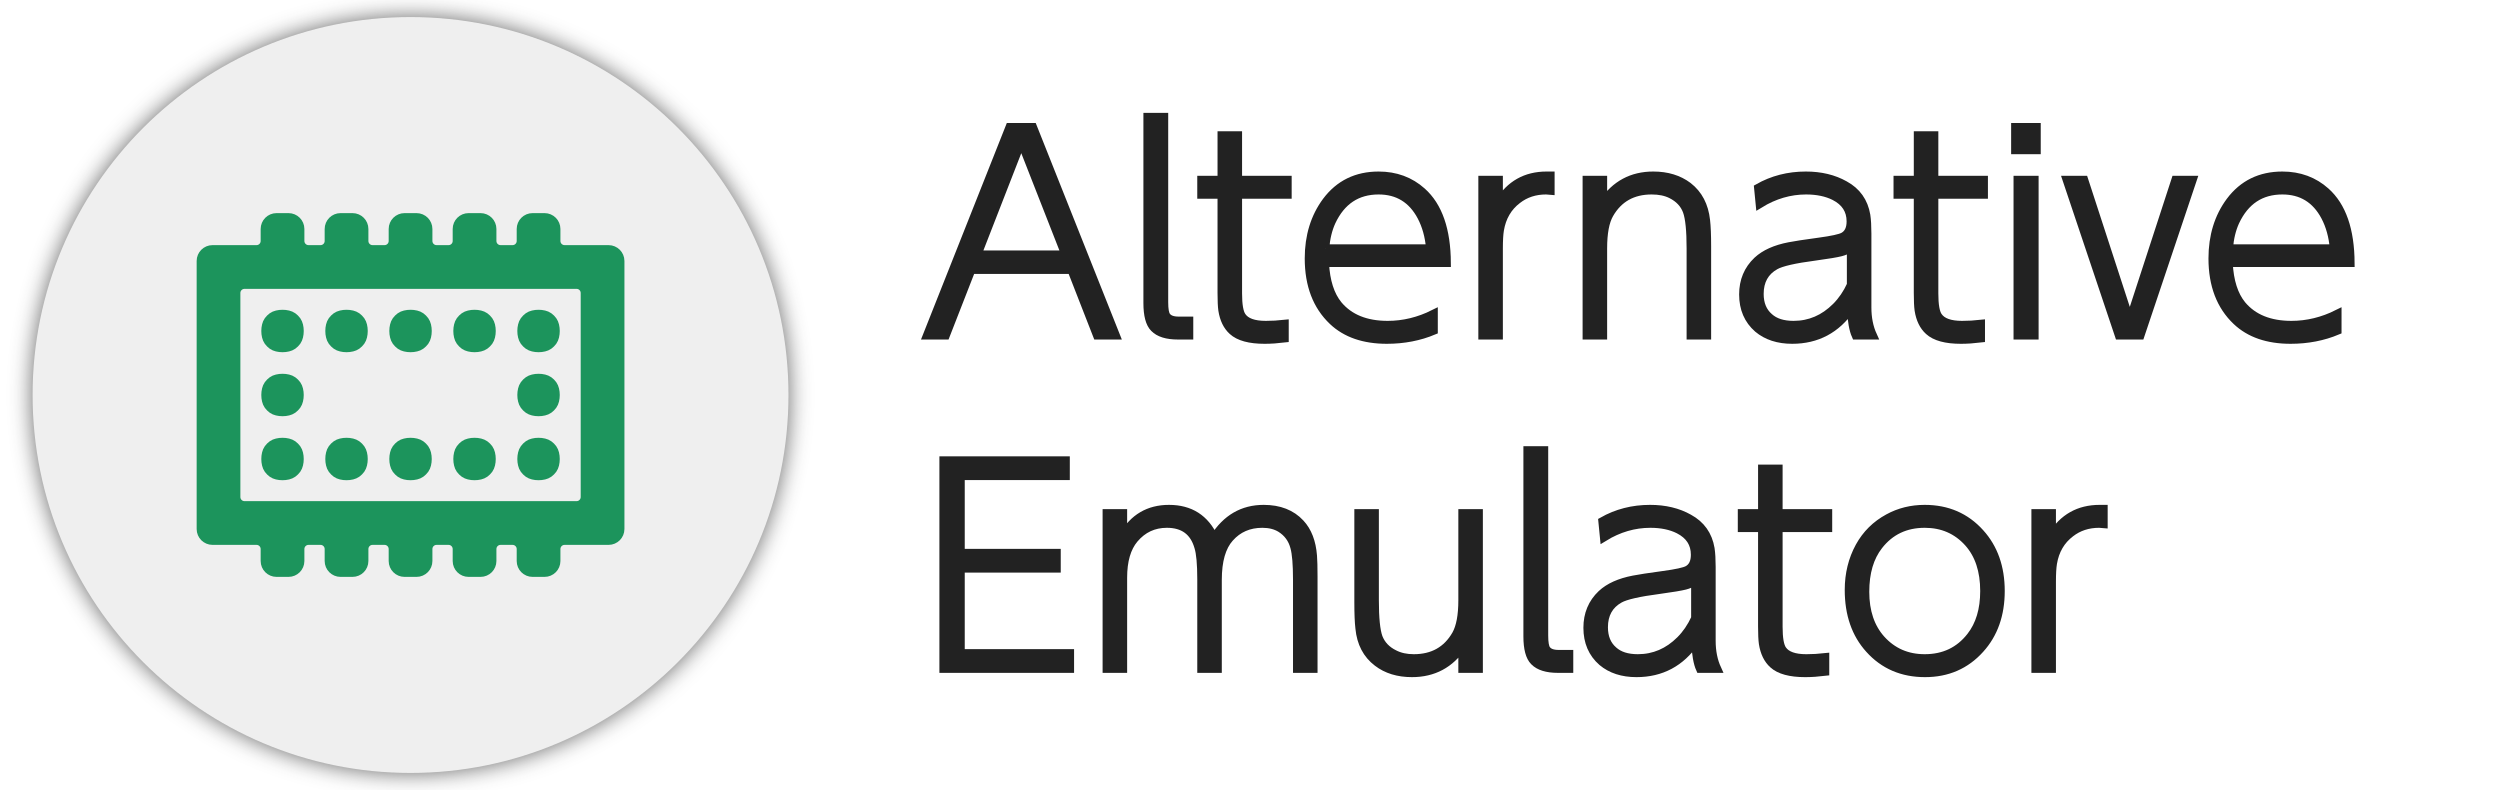
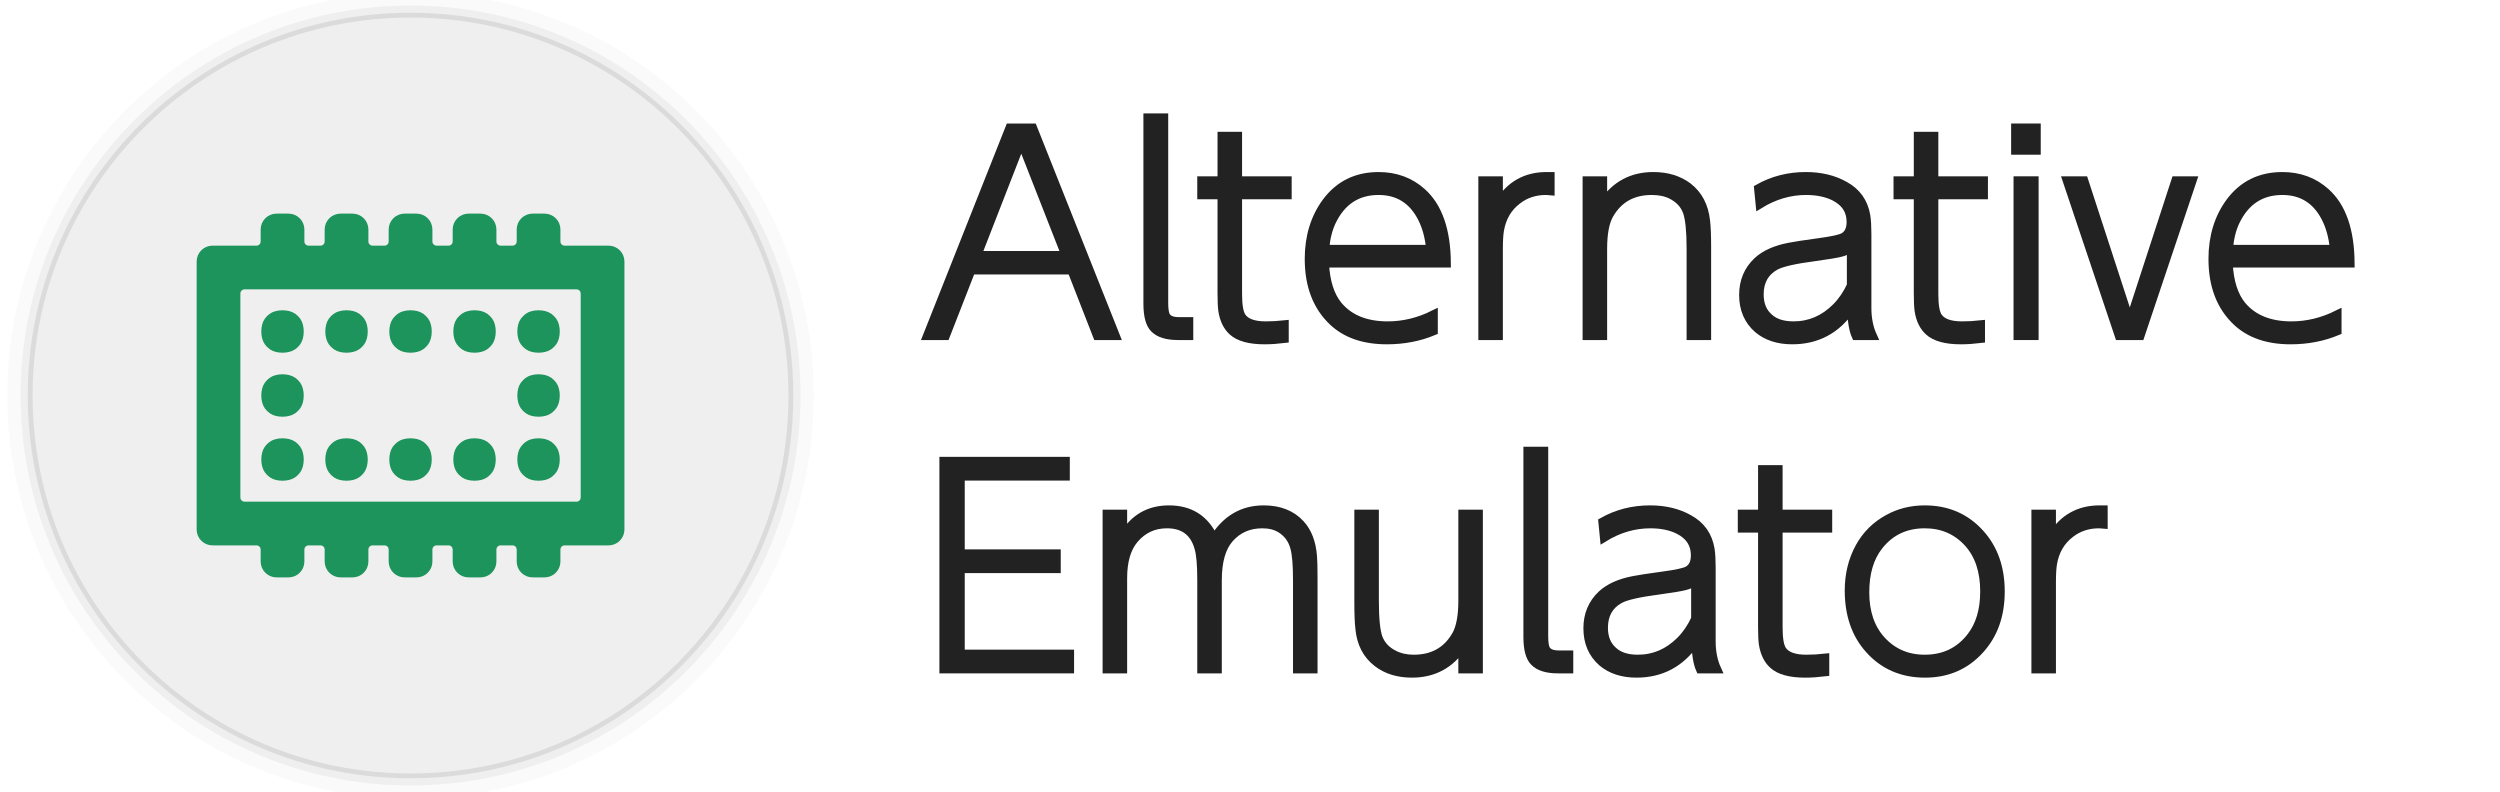
- <svg xmlns="http://www.w3.org/2000/svg" width="2500" height="790" viewBox="0 0 661.458 209.021" version="1.1" id="svg83">
-   <defs id="defs77">
-     <filter style="color-interpolation-filters:sRGB" id="filter1003">
-       <feFlood flood-opacity="0.498" flood-color="rgb(0,0,0)" result="flood" id="feFlood993" />
-       <feComposite in="flood" in2="SourceGraphic" operator="in" result="composite1" id="feComposite995" />
-       <feGaussianBlur in="composite1" stdDeviation="1" result="blur" id="feGaussianBlur997" />
-       <feOffset dx="0" dy="0" result="offset" id="feOffset999" />
-       <feComposite in="SourceGraphic" in2="offset" operator="over" result="fbSourceGraphic" id="feComposite1001" />
-       <feColorMatrix result="fbSourceGraphicAlpha" in="fbSourceGraphic" values="0 0 0 -1 0 0 0 0 -1 0 0 0 0 -1 0 0 0 0 1 0" id="feColorMatrix1005" />
-       <feFlood id="feFlood1007" flood-opacity="0.498" flood-color="rgb(0,0,0)" result="flood" in="fbSourceGraphic" />
-       <feComposite in2="fbSourceGraphic" id="feComposite1009" in="flood" operator="in" result="composite1" />
-       <feGaussianBlur id="feGaussianBlur1011" in="composite1" stdDeviation="1" result="blur" />
-       <feOffset id="feOffset1013" dx="0" dy="0" result="offset" />
-       <feComposite in2="offset" id="feComposite1015" in="fbSourceGraphic" operator="over" result="composite2" />
-     </filter>
-     <filter style="color-interpolation-filters:sRGB" id="filter902">
-       <feFlood flood-opacity="0.691" flood-color="rgb(34,34,34)" result="flood" id="feFlood892" />
-       <feComposite in="flood" in2="SourceGraphic" operator="in" result="composite1" id="feComposite894" />
-       <feGaussianBlur in="composite1" stdDeviation="3" result="blur" id="feGaussianBlur896" />
-       <feOffset dx="0" dy="0" result="offset" id="feOffset898" />
-       <feComposite in="SourceGraphic" in2="offset" operator="over" result="composite2" id="feComposite900" />
-     </filter>
-   </defs>
+ <svg xmlns="http://www.w3.org/2000/svg" width="1024" height="324" viewBox="0 0 661.458 209.021" version="1.1" id="svg83">
+   <g id="layer1" style="opacity:1">
+     <circle id="path31-3" cx="108.621" cy="104.51" style="fill:#a1a1a1;fill-opacity:0.25;stroke-width:0.306" r="101.271" />
+   </g>
+   <g id="g880" style="opacity:1">
+     <circle id="circle878" cx="108.621" cy="104.51" style="fill:#a1a1a1;fill-opacity:0.125;stroke-width:0.312" r="103.172" />
+   </g>
+   <g id="g884" style="opacity:1">
+     <circle id="circle882" cx="108.621" cy="104.51" style="fill:#a1a1a1;fill-opacity:0.062;stroke-width:0.323" r="106.686" />
+   </g>
  <g id="layer3" style="opacity:1" />
  <g id="layer2" style="opacity:1" />
  <g id="layer4">
    <g aria-label="Alternative Emulator " id="text867" style="font-size:63.5px;line-height:1.25;font-family:'Nintendo Switch UI';-inkscape-font-specification:'Nintendo Switch UI';stroke-width:2.117;stroke-miterlimit:4;stroke-dasharray:none">
      <path d="M 283.475,71.42 H 257.017 l -6.773,17.357 h -5.009 l 21.872,-55.174 h 6.209 l 21.943,55.174 h -5.009 z M 281.853,67.328 270.211,37.624 258.64,67.328 Z" style="font-size:70.556px;fill:#222222;fill-opacity:1;stroke:#222222;stroke-width:2.117;stroke-miterlimit:4;stroke-dasharray:none;stroke-opacity:1" id="path916" />
      <path d="m 314.661,84.825 v 3.951 h -2.963 q -4.445,0 -6.35,-1.976 -1.764,-1.764 -1.764,-6.632 V 30.921 h 4.445 v 49.036 q 0,2.822 0.635,3.669 0.847,1.199 3.175,1.199 z" style="font-size:70.556px;fill:#222222;fill-opacity:1;stroke:#222222;stroke-width:2.117;stroke-miterlimit:4;stroke-dasharray:none;stroke-opacity:1" id="path918" />
      <path d="M 323.198,47.572 V 35.789 h 4.374 v 11.783 h 13.123 v 3.951 h -13.123 v 26.106 q 0,4.586 1.058,6.068 1.552,2.258 6.279,2.258 2.469,0 5.009,-0.282 v 3.881 q -2.893,0.353 -5.292,0.353 -5.997,0 -8.537,-2.328 -2.117,-1.905 -2.681,-5.503 -0.212,-1.482 -0.212,-4.586 V 51.523 h -5.362 v -3.951 z" style="font-size:70.556px;fill:#222222;fill-opacity:1;stroke:#222222;stroke-width:2.117;stroke-miterlimit:4;stroke-dasharray:none;stroke-opacity:1" id="path920" />
      <path d="m 379.36,87.507 q -5.715,2.399 -12.418,2.399 -9.102,0 -14.323,-4.939 -6.35,-5.997 -6.35,-16.581 0,-8.89 4.657,-15.169 5.08,-6.773 13.829,-6.773 6.773,0 11.501,4.233 6.491,5.786 6.562,18.909 h -32.244 q 0.353,7.197 3.528,11.077 4.445,5.292 13.053,5.292 6.279,0 12.206,-2.963 z M 350.644,65.705 h 27.728 q -0.423,-4.798 -2.328,-8.396 -3.669,-6.914 -11.289,-6.914 -8.537,0 -12.418,8.255 -1.411,3.104 -1.693,7.056 z" style="font-size:70.556px;fill:#222222;fill-opacity:1;stroke:#222222;stroke-width:2.117;stroke-miterlimit:4;stroke-dasharray:none;stroke-opacity:1" id="path922" />
      <path d="m 396.576,88.777 h -4.374 V 47.572 h 4.374 v 5.997 q 4.374,-7.126 12.629,-7.126 0.423,0 1.058,0 v 4.022 q -0.706,-0.071 -1.199,-0.071 -4.374,0 -7.549,2.469 -3.81,2.893 -4.657,7.973 -0.282,1.693 -0.282,4.868 z" style="font-size:70.556px;fill:#222222;fill-opacity:1;stroke:#222222;stroke-width:2.117;stroke-miterlimit:4;stroke-dasharray:none;stroke-opacity:1" id="path924" />
      <path d="m 424.163,88.777 h -4.374 V 47.572 h 4.374 v 5.997 q 4.798,-7.126 13.264,-7.126 5.503,0 9.243,2.822 4.092,3.175 4.727,9.031 0.282,2.399 0.282,6.914 V 88.777 h -4.374 V 65.705 q 0,-7.056 -0.988,-9.807 -1.058,-2.893 -4.163,-4.445 -2.117,-1.058 -5.151,-1.058 -7.549,0 -11.148,6.279 -1.693,2.963 -1.693,9.031 z" style="font-size:70.556px;fill:#222222;fill-opacity:1;stroke:#222222;stroke-width:2.117;stroke-miterlimit:4;stroke-dasharray:none;stroke-opacity:1" id="path926" />
      <path d="m 489.709,81.65 q -5.715,8.255 -15.522,8.255 -5.574,0 -9.102,-2.963 -3.881,-3.387 -3.881,-9.031 0,-5.433 3.739,-8.961 2.963,-2.752 8.467,-3.81 2.117,-0.423 7.832,-1.199 5.221,-0.706 6.491,-1.411 1.905,-1.058 1.905,-3.951 0,-4.445 -4.304,-6.632 -3.104,-1.552 -7.479,-1.552 -6.421,0 -12.277,3.598 l -0.423,-4.304 q 5.715,-3.246 12.629,-3.246 5.927,0 10.301,2.469 4.798,2.611 5.715,8.043 0.282,1.905 0.282,4.868 v 19.544 q 0,4.163 1.482,7.408 h -4.586 q -0.988,-2.187 -1.27,-7.126 z m 0,-6.279 v -9.807 q -1.27,0.847 -2.681,1.199 -1.623,0.423 -6.773,1.129 -8.114,1.058 -10.513,2.399 -4.163,2.328 -4.163,7.479 0,3.951 2.54,6.138 2.258,2.046 6.421,2.046 6.421,0 11.218,-4.798 2.399,-2.399 3.951,-5.786 z" style="font-size:70.556px;fill:#222222;fill-opacity:1;stroke:#222222;stroke-width:2.117;stroke-miterlimit:4;stroke-dasharray:none;stroke-opacity:1" id="path928" />
      <path d="M 507.418,47.572 V 35.789 h 4.374 v 11.783 h 13.123 v 3.951 h -13.123 v 26.106 q 0,4.586 1.058,6.068 1.552,2.258 6.279,2.258 2.469,0 5.009,-0.282 v 3.881 q -2.893,0.353 -5.292,0.353 -5.997,0 -8.537,-2.328 -2.117,-1.905 -2.681,-5.503 -0.212,-1.482 -0.212,-4.586 V 51.523 h -5.362 v -3.951 z" style="font-size:70.556px;fill:#222222;fill-opacity:1;stroke:#222222;stroke-width:2.117;stroke-miterlimit:4;stroke-dasharray:none;stroke-opacity:1" id="path930" />
      <path d="m 538.886,33.602 v 6.138 h -5.715 v -6.138 z m -0.564,13.97 V 88.777 h -4.516 V 47.572 Z" style="font-size:70.556px;fill:#222222;fill-opacity:1;stroke:#222222;stroke-width:2.117;stroke-miterlimit:4;stroke-dasharray:none;stroke-opacity:1" id="path932" />
      <path d="m 563.51,84.614 12.065,-37.042 h 4.586 l -13.829,41.204 h -5.715 l -13.829,-41.204 h 4.657 z" style="font-size:70.556px;fill:#222222;fill-opacity:1;stroke:#222222;stroke-width:2.117;stroke-miterlimit:4;stroke-dasharray:none;stroke-opacity:1" id="path934" />
      <path d="m 618.473,87.507 q -5.715,2.399 -12.418,2.399 -9.102,0 -14.323,-4.939 -6.35,-5.997 -6.35,-16.581 0,-8.89 4.657,-15.169 5.08,-6.773 13.829,-6.773 6.773,0 11.501,4.233 6.491,5.786 6.562,18.909 h -32.244 q 0.353,7.197 3.528,11.077 4.445,5.292 13.053,5.292 6.279,0 12.206,-2.963 z M 589.757,65.705 h 27.728 q -0.423,-4.798 -2.328,-8.396 -3.669,-6.914 -11.289,-6.914 -8.537,0 -12.418,8.255 -1.411,3.104 -1.693,7.056 z" style="font-size:70.556px;fill:#222222;fill-opacity:1;stroke:#222222;stroke-width:2.117;stroke-miterlimit:4;stroke-dasharray:none;stroke-opacity:1" id="path936" />
      <path d="m 254.195,146.279 h 25.4 v 4.163 h -25.4 v 22.366 h 28.928 v 4.163 h -33.514 v -55.174 h 32.385 v 4.163 h -27.799 z" style="font-size:70.556px;fill:#222222;fill-opacity:1;stroke:#222222;stroke-width:2.117;stroke-miterlimit:4;stroke-dasharray:none;stroke-opacity:1" id="path938" />
      <path d="m 322.21,176.971 h -4.374 v -23.707 q 0,-6.068 -0.776,-8.537 -1.764,-6.138 -8.326,-6.138 -5.221,0 -8.608,4.022 -2.963,3.528 -2.963,10.231 v 24.13 h -4.374 v -41.204 h 4.374 v 5.997 q 4.092,-7.126 12.136,-7.126 8.396,0 11.924,7.62 4.798,-7.62 13.123,-7.62 6.209,0 9.737,3.81 2.893,3.104 3.316,8.608 0.141,1.764 0.141,5.503 v 24.412 h -4.374 V 153.335 q 0,-5.997 -0.706,-8.537 -0.847,-3.246 -3.669,-5.009 -1.976,-1.199 -4.798,-1.199 -5.292,0 -8.608,3.739 -3.175,3.528 -3.175,11.077 z" style="font-size:70.556px;fill:#222222;fill-opacity:1;stroke:#222222;stroke-width:2.117;stroke-miterlimit:4;stroke-dasharray:none;stroke-opacity:1" id="path940" />
      <path d="m 386.91,135.767 h 4.374 v 41.204 h -4.374 v -5.997 q -4.798,7.126 -13.335,7.126 -5.503,0 -9.172,-2.822 -4.163,-3.175 -4.727,-9.031 -0.282,-2.399 -0.282,-6.914 v -23.566 h 4.374 v 23.072 q 0,7.056 0.988,9.807 1.129,2.893 4.163,4.374 2.187,1.129 5.151,1.129 7.549,0 11.148,-6.279 1.693,-3.034 1.693,-9.031 z" style="font-size:70.556px;fill:#222222;fill-opacity:1;stroke:#222222;stroke-width:2.117;stroke-miterlimit:4;stroke-dasharray:none;stroke-opacity:1" id="path942" />
      <path d="m 415.202,173.02 v 3.951 h -2.963 q -4.445,0 -6.35,-1.976 -1.764,-1.764 -1.764,-6.632 v -49.248 h 4.445 v 49.036 q 0,2.822 0.635,3.669 0.847,1.199 3.175,1.199 z" style="font-size:70.556px;fill:#222222;fill-opacity:1;stroke:#222222;stroke-width:2.117;stroke-miterlimit:4;stroke-dasharray:none;stroke-opacity:1" id="path944" />
      <path d="m 448.505,169.845 q -5.715,8.255 -15.522,8.255 -5.574,0 -9.102,-2.963 -3.881,-3.387 -3.881,-9.031 0,-5.433 3.739,-8.961 2.963,-2.752 8.467,-3.81 2.117,-0.423 7.832,-1.199 5.221,-0.706 6.491,-1.411 1.905,-1.058 1.905,-3.951 0,-4.445 -4.304,-6.632 -3.104,-1.552 -7.479,-1.552 -6.421,0 -12.277,3.598 l -0.423,-4.304 q 5.715,-3.246 12.629,-3.246 5.927,0 10.301,2.469 4.798,2.611 5.715,8.043 0.282,1.905 0.282,4.868 v 19.544 q 0,4.163 1.482,7.408 h -4.586 q -0.988,-2.187 -1.27,-7.126 z m 0,-6.279 v -9.807 q -1.27,0.847 -2.681,1.199 -1.623,0.423 -6.773,1.129 -8.114,1.058 -10.513,2.399 -4.163,2.328 -4.163,7.479 0,3.951 2.54,6.138 2.258,2.046 6.421,2.046 6.421,0 11.218,-4.798 2.399,-2.399 3.951,-5.786 z" style="font-size:70.556px;fill:#222222;fill-opacity:1;stroke:#222222;stroke-width:2.117;stroke-miterlimit:4;stroke-dasharray:none;stroke-opacity:1" id="path946" />
      <path d="m 466.214,135.767 v -11.783 h 4.374 v 11.783 h 13.123 v 3.951 h -13.123 v 26.106 q 0,4.586 1.058,6.068 1.552,2.258 6.279,2.258 2.469,0 5.009,-0.282 v 3.881 q -2.893,0.353 -5.292,0.353 -5.997,0 -8.537,-2.328 -2.117,-1.905 -2.681,-5.503 -0.212,-1.482 -0.212,-4.586 v -25.964 h -5.362 v -3.951 z" style="font-size:70.556px;fill:#222222;fill-opacity:1;stroke:#222222;stroke-width:2.117;stroke-miterlimit:4;stroke-dasharray:none;stroke-opacity:1" id="path948" />
      <path d="m 509.253,134.638 q 8.961,0 14.676,6.35 5.433,5.997 5.433,15.381 0,9.384 -5.433,15.381 -5.715,6.35 -14.605,6.35 -9.031,0 -14.746,-6.35 -5.433,-5.997 -5.433,-15.663 0,-6.35 2.822,-11.501 2.681,-4.868 7.62,-7.549 4.374,-2.399 9.666,-2.399 z m 0,3.951 q -7.62,0 -12.136,5.786 -3.598,4.586 -3.598,12.206 0,7.832 4.233,12.559 4.516,5.009 11.501,5.009 7.62,0 12.136,-5.786 3.598,-4.586 3.598,-11.994 0,-8.043 -4.233,-12.771 -4.516,-5.009 -11.501,-5.009 z" style="font-size:70.556px;fill:#222222;fill-opacity:1;stroke:#222222;stroke-width:2.117;stroke-miterlimit:4;stroke-dasharray:none;stroke-opacity:1" id="path950" />
      <path d="m 542.908,176.971 h -4.374 v -41.204 h 4.374 v 5.997 q 4.374,-7.126 12.629,-7.126 0.423,0 1.058,0 v 4.022 q -0.706,-0.07 -1.199,-0.07 -4.374,0 -7.549,2.469 -3.81,2.893 -4.657,7.973 -0.282,1.693 -0.282,4.868 z" style="font-size:70.556px;fill:#222222;fill-opacity:1;stroke:#222222;stroke-width:2.117;stroke-miterlimit:4;stroke-dasharray:none;stroke-opacity:1" id="path952" />
    </g>
-     <circle id="path31" cx="108.621" cy="104.51" style="fill:#efefef;fill-opacity:1;stroke-width:0.303;filter:url(#filter902)" r="100" />
+     <circle id="path31" cx="108.621" cy="104.51" style="fill:#efefef;fill-opacity:1;stroke-width:0.303" r="100" />
    <path d="m 70.517,60.585 v 3.176 a 2.646,2.646 135 0 1 -2.646,2.646 H 56.227 a 2.646,2.646 135 0 0 -2.646,2.646 v 70.917 a 2.646,2.646 45 0 0 2.646,2.646 h 11.643 a 2.646,2.646 45 0 1 2.646,2.646 v 3.176 a 2.646,2.646 45 0 0 2.646,2.646 l 3.176,0 a 2.646,2.646 135 0 0 2.646,-2.646 l 0,-3.176 a 2.646,2.646 135 0 1 2.646,-2.646 h 3.176 a 2.646,2.646 45 0 1 2.646,2.646 v 3.176 a 2.646,2.646 45 0 0 2.646,2.646 h 3.176 a 2.646,2.646 135 0 0 2.646,-2.646 v -3.176 a 2.646,2.646 135 0 1 2.646,-2.646 h 3.176 a 2.646,2.646 45 0 1 2.646,2.646 l 0,3.176 a 2.646,2.646 45 0 0 2.646,2.646 h 3.176 a 2.646,2.646 135 0 0 2.646,-2.646 v -3.176 a 2.646,2.646 135 0 1 2.646,-2.646 h 3.176 a 2.646,2.646 45 0 1 2.646,2.646 v 3.176 a 2.646,2.646 45 0 0 2.646,2.646 h 3.176 a 2.646,2.646 135 0 0 2.646,-2.646 v -3.176 a 2.646,2.646 135 0 1 2.646,-2.646 h 3.176 a 2.646,2.646 45 0 1 2.646,2.646 v 3.176 a 2.646,2.646 45 0 0 2.646,2.646 h 3.176 a 2.646,2.646 135 0 0 2.646,-2.646 l 0,-3.176 a 2.646,2.646 135 0 1 2.646,-2.646 h 11.644 a 2.646,2.646 135 0 0 2.646,-2.646 l 0,-70.917 a 2.646,2.646 45 0 0 -2.646,-2.646 h -11.644 a 2.646,2.646 45 0 1 -2.646,-2.646 v -3.176 a 2.646,2.646 45 0 0 -2.646,-2.646 h -3.176 a 2.646,2.646 135 0 0 -2.646,2.646 v 3.176 a 2.646,2.646 135 0 1 -2.646,2.646 l -3.176,0 a 2.646,2.646 45 0 1 -2.646,-2.646 v -3.176 a 2.646,2.646 45 0 0 -2.646,-2.646 l -3.176,0 a 2.646,2.646 135 0 0 -2.646,2.646 v 3.176 a 2.646,2.646 135 0 1 -2.646,2.646 h -3.176 a 2.646,2.646 45 0 1 -2.646,-2.646 v -3.176 a 2.646,2.646 45 0 0 -2.646,-2.646 l -3.176,0 a 2.646,2.646 135 0 0 -2.646,2.646 v 3.176 a 2.646,2.646 135 0 1 -2.646,2.646 h -3.176 a 2.646,2.646 45 0 1 -2.646,-2.646 v -3.176 a 2.646,2.646 45 0 0 -2.646,-2.646 h -3.176 a 2.646,2.646 135 0 0 -2.646,2.646 v 3.176 a 2.646,2.646 135 0 1 -2.646,2.646 H 81.63 A 2.646,2.646 45 0 1 78.984,63.761 V 60.585 A 2.646,2.646 45 0 0 76.338,57.939 H 73.162 a 2.646,2.646 135 0 0 -2.646,2.646 z m -5.822,14.289 h 87.852 a 2.646,2.646 45 0 1 2.646,2.646 v 53.981 a 2.646,2.646 135 0 1 -2.646,2.646 H 64.695 a 2.646,2.646 45 0 1 -2.646,-2.646 V 77.52 a 2.646,2.646 135 0 1 2.646,-2.646 z m 7.58,9.27 c -0.367,0.266 -0.69,0.589 -0.955,0.955 -0.843,1.164 -0.843,3.787 -2.03e-4,4.951 0.266,0.367 0.589,0.69 0.955,0.956 1.164,0.843 3.787,0.843 4.951,1.04e-4 0.367,-0.266 0.69,-0.589 0.955,-0.955 0.843,-1.164 0.843,-3.787 6.3e-5,-4.951 -0.266,-0.367 -0.588,-0.69 -0.955,-0.955 -1.164,-0.843 -3.787,-0.843 -4.951,-1.62e-4 z m 16.935,3e-5 c -0.367,0.266 -0.69,0.588 -0.955,0.955 -0.843,1.164 -0.843,3.787 -2.03e-4,4.951 0.266,0.367 0.589,0.69 0.955,0.955 1.164,0.843 3.787,0.843 4.951,1.34e-4 0.367,-0.266 0.69,-0.589 0.955,-0.955 0.843,-1.164 0.843,-3.787 6.3e-5,-4.951 -0.266,-0.367 -0.588,-0.69 -0.955,-0.955 -1.164,-0.843 -3.787,-0.843 -4.951,-1.32e-4 z m 16.935,4e-5 c -0.367,0.266 -0.69,0.588 -0.955,0.955 -0.843,1.164 -0.843,3.787 -2e-4,4.951 0.266,0.367 0.589,0.69 0.955,0.955 1.164,0.843 3.787,0.843 4.951,2.03e-4 0.367,-0.266 0.69,-0.589 0.956,-0.955 0.843,-1.164 0.843,-3.787 6e-5,-4.951 -0.266,-0.367 -0.589,-0.69 -0.955,-0.955 -1.164,-0.843 -3.787,-0.843 -4.951,-6.4e-5 z m 16.935,-6.5e-5 c -0.367,0.266 -0.69,0.589 -0.955,0.955 -0.843,1.164 -0.843,3.787 -2e-4,4.951 0.266,0.367 0.589,0.69 0.955,0.956 1.164,0.843 3.787,0.843 4.951,1.12e-4 0.367,-0.266 0.69,-0.589 0.955,-0.955 0.843,-1.164 0.843,-3.787 7e-5,-4.951 -0.266,-0.367 -0.589,-0.69 -0.955,-0.955 -1.164,-0.843 -3.787,-0.843 -4.951,-1.54e-4 z m 16.935,2.3e-5 c -0.367,0.266 -0.69,0.588 -0.955,0.955 -0.843,1.164 -0.843,3.787 -2e-4,4.951 0.266,0.367 0.589,0.69 0.955,0.955 1.164,0.843 3.787,0.843 4.951,1.33e-4 0.367,-0.266 0.69,-0.589 0.955,-0.955 0.843,-1.164 0.843,-3.787 6e-5,-4.951 -0.266,-0.367 -0.588,-0.69 -0.955,-0.955 -1.164,-0.843 -3.787,-0.843 -4.951,-1.33e-4 z m -67.741,16.935 c -0.367,0.266 -0.69,0.589 -0.956,0.955 -0.843,1.164 -0.843,3.787 -6.3e-5,4.951 0.266,0.367 0.589,0.69 0.955,0.955 1.164,0.843 3.787,0.843 4.951,1e-4 0.367,-0.266 0.69,-0.588 0.955,-0.955 0.843,-1.164 0.843,-3.787 2.02e-4,-4.951 -0.266,-0.367 -0.589,-0.69 -0.955,-0.955 -1.164,-0.843 -3.787,-0.843 -4.951,-1.6e-4 z m 67.741,3e-5 c -0.367,0.266 -0.69,0.589 -0.955,0.955 -0.843,1.164 -0.843,3.787 -7e-5,4.951 0.266,0.367 0.588,0.69 0.955,0.955 1.164,0.843 3.787,0.843 4.951,1.3e-4 0.367,-0.266 0.69,-0.588 0.955,-0.955 0.843,-1.164 0.843,-3.787 2.1e-4,-4.951 -0.266,-0.367 -0.589,-0.69 -0.955,-0.955 -1.164,-0.843 -3.787,-0.843 -4.951,-1.3e-4 z m -67.741,16.935 c -0.367,0.266 -0.69,0.589 -0.955,0.955 -0.843,1.164 -0.843,3.787 -1.35e-4,4.951 0.266,0.367 0.589,0.69 0.955,0.955 1.164,0.843 3.787,0.843 4.951,1.1e-4 0.367,-0.266 0.69,-0.589 0.955,-0.955 0.843,-1.164 0.843,-3.787 1.3e-4,-4.951 -0.266,-0.367 -0.589,-0.69 -0.955,-0.955 -1.164,-0.843 -3.787,-0.843 -4.951,-1.6e-4 z m 16.935,2e-5 c -0.367,0.266 -0.69,0.589 -0.955,0.955 -0.843,1.164 -0.843,3.787 -1.35e-4,4.951 0.266,0.367 0.589,0.69 0.955,0.955 1.164,0.843 3.787,0.843 4.951,1.3e-4 0.367,-0.266 0.69,-0.589 0.955,-0.955 0.843,-1.164 0.843,-3.787 1.3e-4,-4.951 -0.266,-0.367 -0.589,-0.69 -0.955,-0.955 -1.164,-0.843 -3.787,-0.843 -4.951,-1.4e-4 z m 16.935,5e-5 c -0.367,0.266 -0.69,0.588 -0.955,0.955 -0.843,1.164 -0.843,3.787 -1.3e-4,4.951 0.266,0.367 0.588,0.69 0.955,0.955 1.164,0.843 3.787,0.843 4.951,2.1e-4 0.367,-0.266 0.69,-0.589 0.955,-0.955 0.843,-1.164 0.843,-3.787 1.3e-4,-4.951 -0.266,-0.367 -0.589,-0.69 -0.955,-0.955 -1.164,-0.843 -3.787,-0.843 -4.951,-6e-5 z m 16.935,-7e-5 c -0.367,0.266 -0.69,0.589 -0.955,0.955 -0.843,1.164 -0.843,3.787 -1.3e-4,4.951 0.266,0.367 0.589,0.69 0.955,0.955 1.164,0.843 3.787,0.843 4.951,1.1e-4 0.367,-0.266 0.69,-0.589 0.955,-0.955 0.843,-1.164 0.843,-3.787 1.3e-4,-4.951 -0.266,-0.367 -0.589,-0.69 -0.955,-0.955 -1.164,-0.843 -3.787,-0.843 -4.951,-1.5e-4 z m 16.935,2e-5 c -0.367,0.266 -0.69,0.589 -0.955,0.955 -0.843,1.164 -0.843,3.787 -1.4e-4,4.951 0.266,0.367 0.589,0.69 0.955,0.955 1.164,0.843 3.787,0.843 4.951,1.3e-4 0.367,-0.266 0.69,-0.589 0.955,-0.955 0.843,-1.164 0.843,-3.787 1.3e-4,-4.951 -0.266,-0.367 -0.589,-0.69 -0.955,-0.955 -1.164,-0.843 -3.787,-0.843 -4.951,-1.4e-4 z" id="path861" style="stroke-width:3.1;fill:#1c945c;fill-opacity:1;stroke:#1c945c;stroke-opacity:1;stroke-miterlimit:0;stroke-dasharray:none;stroke-linecap:square;stroke-linejoin:miter;paint-order:normal" />
  </g>
-   <g id="layer5" />
</svg>
